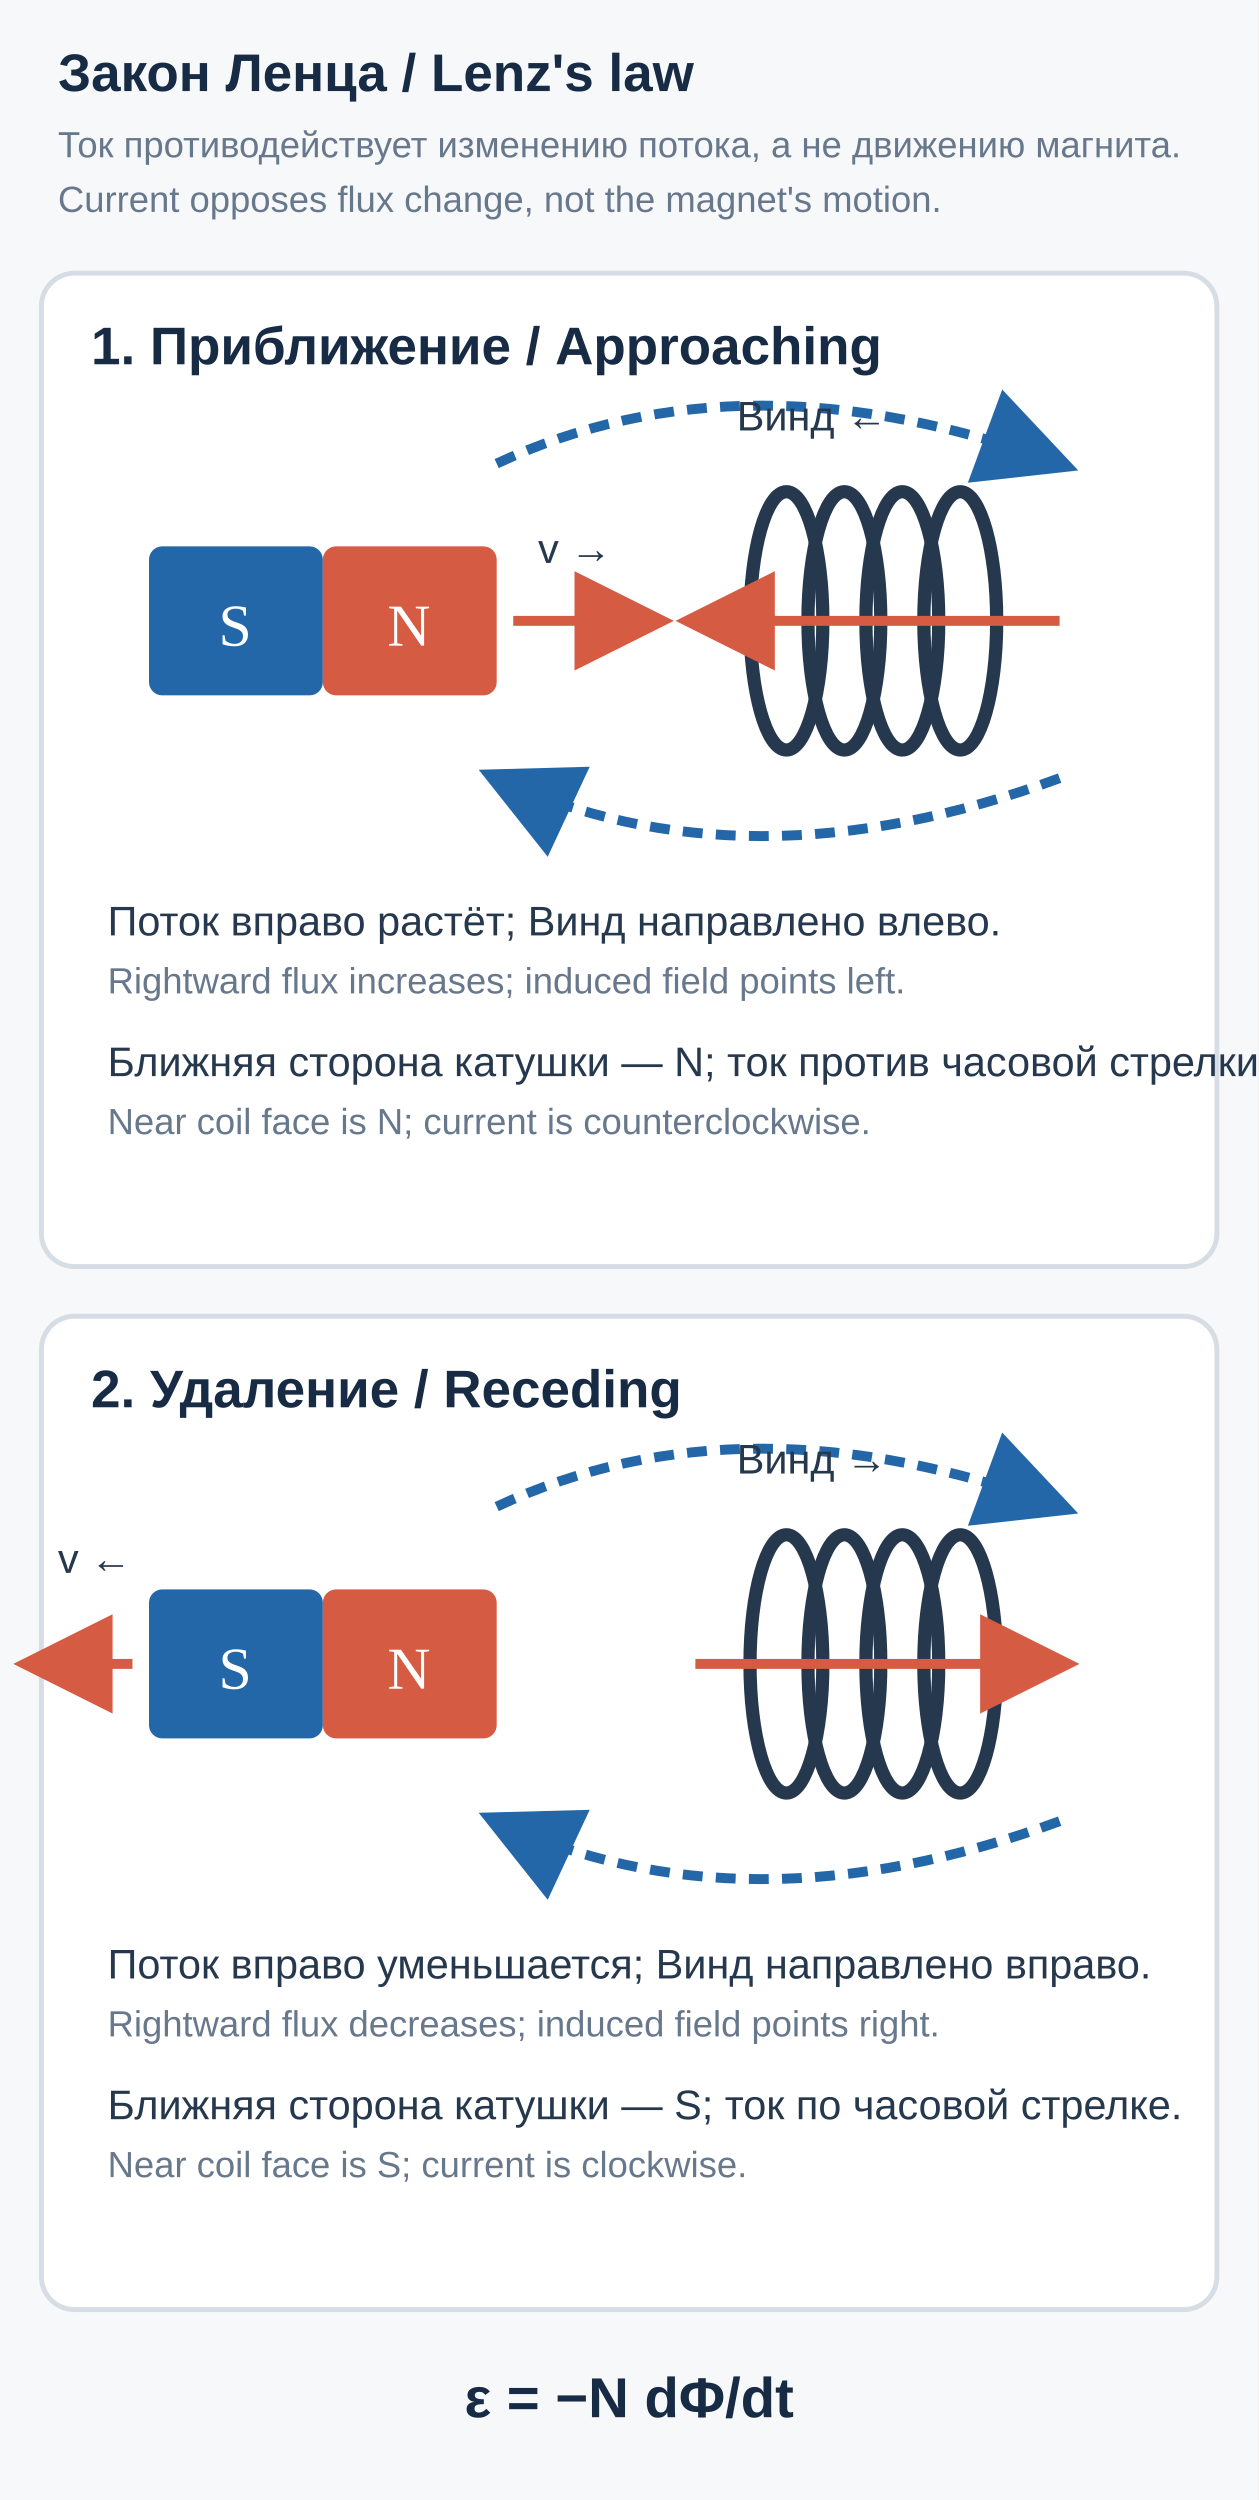
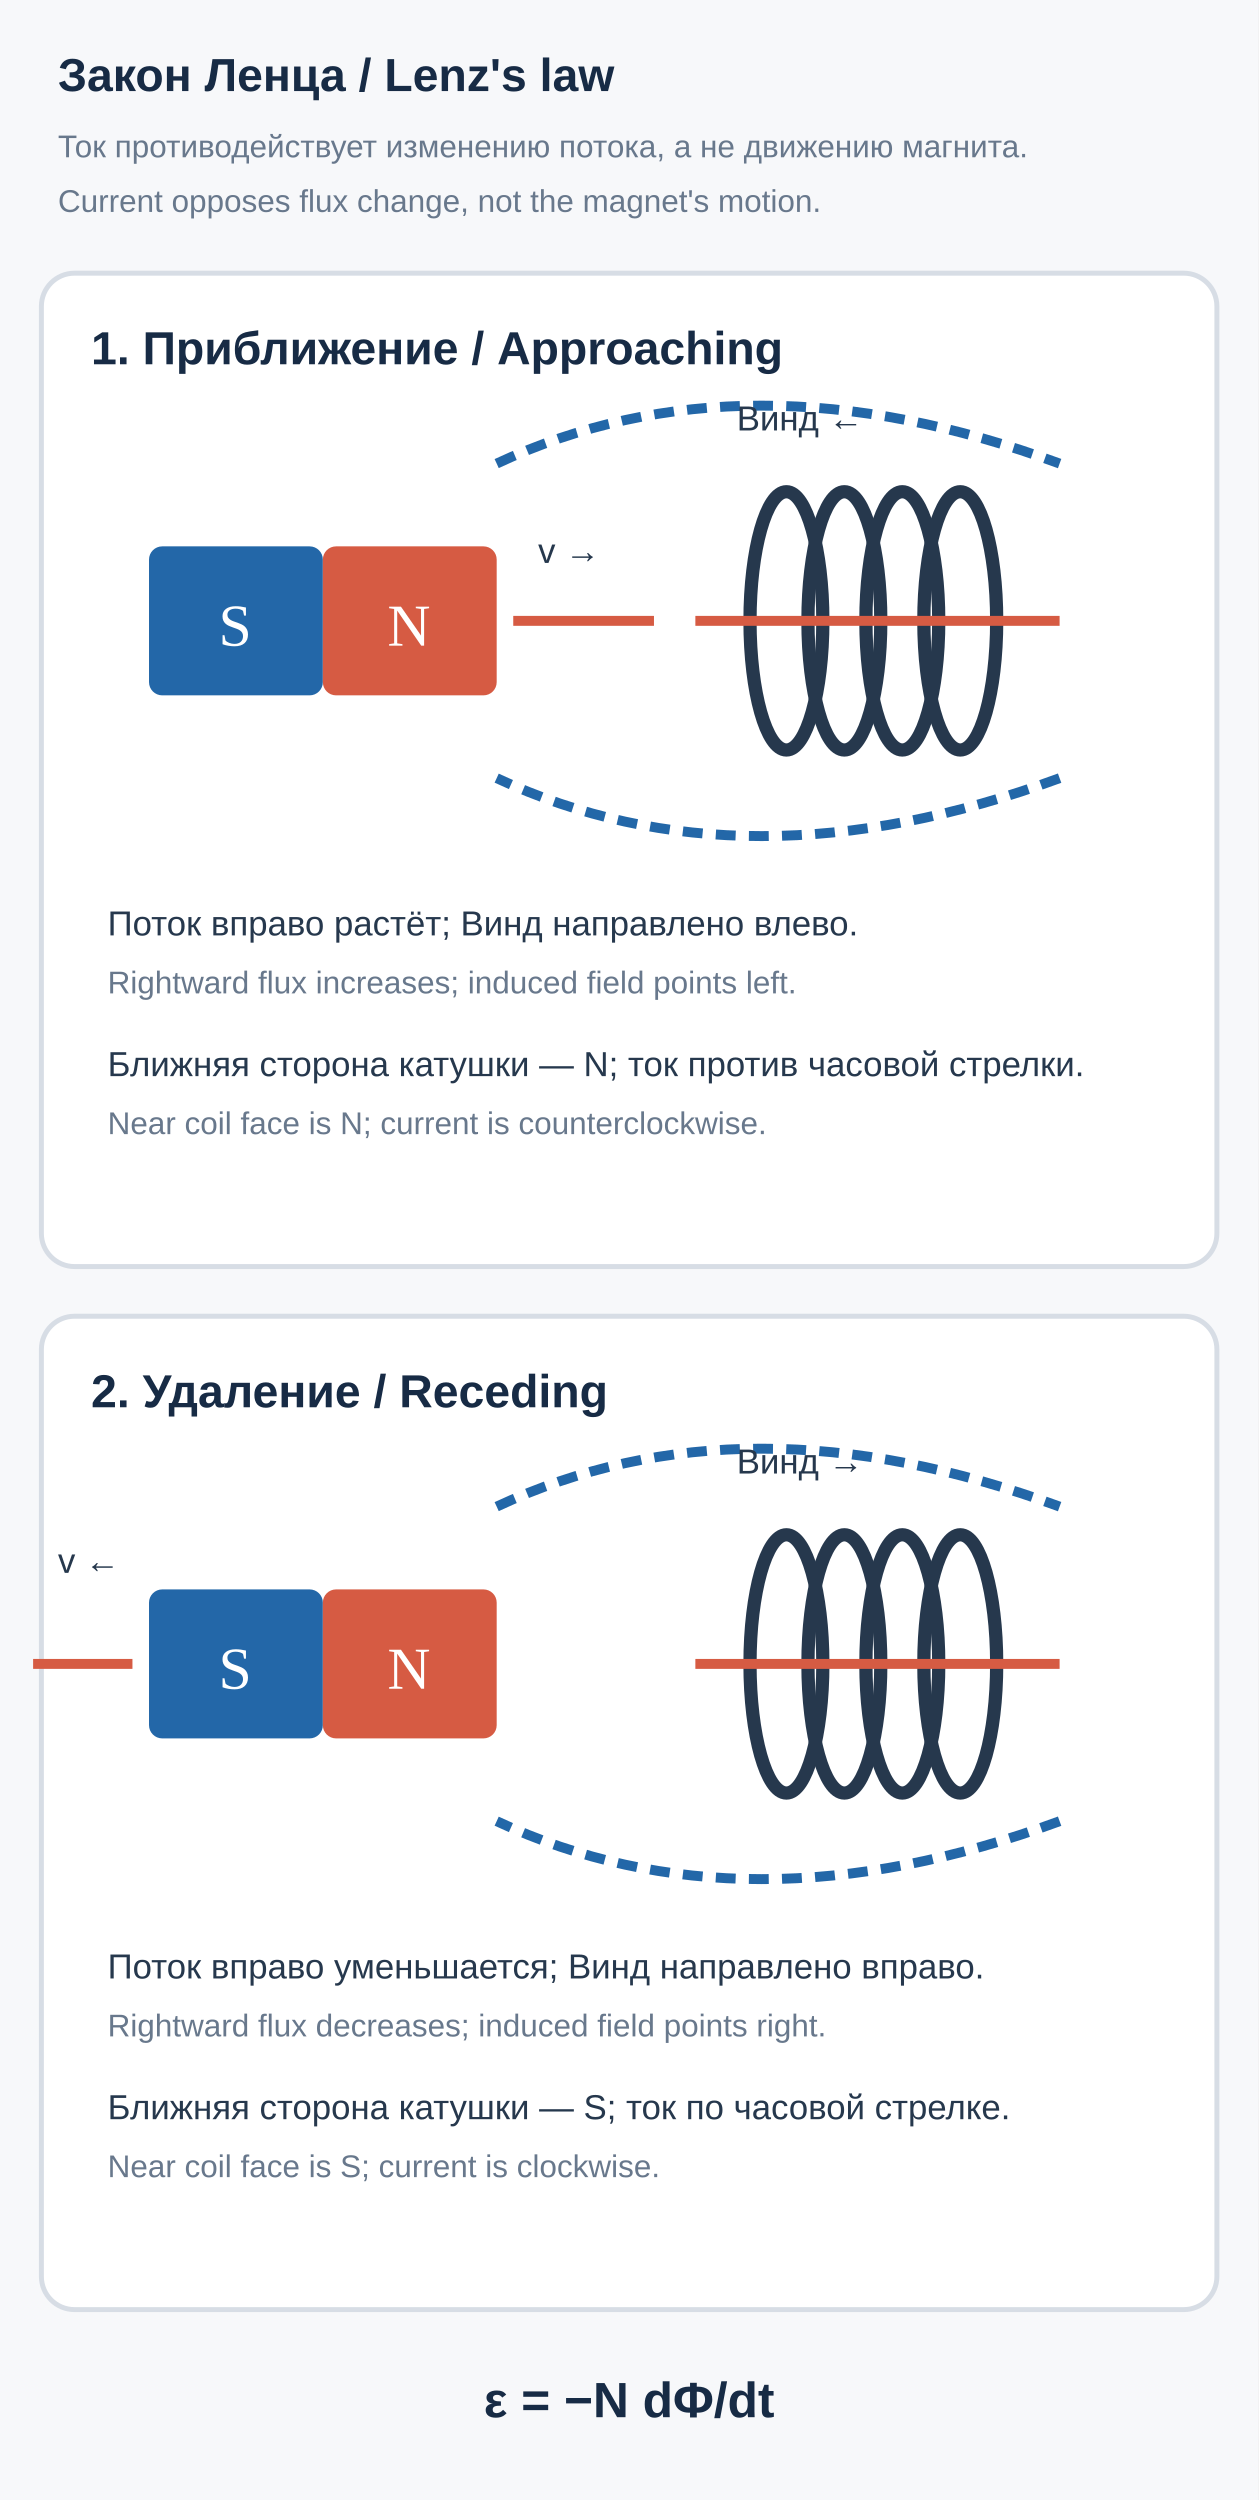
<svg xmlns="http://www.w3.org/2000/svg" width="760" height="1510" viewBox="0 0 760 1510" role="img" aria-labelledby="t d">
  <defs>
    <marker id="r" markerWidth="10" markerHeight="10" refX="8" refY="5" orient="auto">
      <path d="M0 0L10 5L0 10Z" fill="#d65b43" />
    </marker>
    <marker id="b" markerWidth="10" markerHeight="10" refX="8" refY="5" orient="auto">
      <path d="M0 0L10 5L0 10Z" fill="#2367a8" />
    </marker>
-     <style>.bg{fill:#f7f8fa}.p{fill:#fff;stroke:#d7dde5;stroke-width:3}.h{font:700 32px Arial,sans-serif;fill:#172b45}.lab{font:25px Arial,sans-serif;fill:#26384d}.en{font:22px Arial,sans-serif;fill:#68788c}.f{font:700 34px Arial,sans-serif;fill:#172b45}.n{fill:#d65b43}.s{fill:#2367a8}.coil{fill:none;stroke:#26384d;stroke-width:8}.b{fill:none;stroke:#2367a8;stroke-width:6;stroke-dasharray:12 8;marker-end:url(#b)}.r{fill:none;stroke:#d65b43;stroke-width:6;marker-end:url(#r)}</style>
+     <style>path{fill:none}.bg{fill:#f7f8fa}.p{fill:#fff;stroke:#d7dde5;stroke-width:3}.h{font:700 28px Arial,sans-serif;fill:#172b45}.lab{font:21px Arial,sans-serif;fill:#26384d}.en{font:19px Arial,sans-serif;fill:#68788c}.f{font:700 30px Arial,sans-serif;fill:#172b45}.n{fill:#d65b43}.s{fill:#2367a8}.coil{fill:none;stroke:#26384d;stroke-width:8}.b{fill:none;stroke:#2367a8;stroke-width:6;stroke-dasharray:12 8;marker-end:url(#b)}.r{fill:none;stroke:#d65b43;stroke-width:6;marker-end:url(#r)}</style>
  </defs>
  <rect class="bg" width="760" height="1510" />
  <text class="h" x="35" y="55">Закон Ленца / Lenz's law</text>
  <text class="en" x="35" y="95">Ток противодействует изменению потока, а не движению магнита.</text>
  <text class="en" x="35" y="128">Current opposes flux change, not the magnet's motion.</text>
  <rect class="p" x="25" y="165" width="710" height="600" rx="20" />
  <text class="h" x="55" y="220">1. Приближение / Approaching</text>
  <rect class="s" x="90" y="330" width="105" height="90" rx="8" />
  <rect class="n" x="195" y="330" width="105" height="90" rx="8" />
  <text x="142" y="390" fill="#fff" font-size="36" text-anchor="middle">S</text>
  <text x="247" y="390" fill="#fff" font-size="36" text-anchor="middle">N</text>
  <path d="M310 375 H395" class="r" />
  <text class="lab" x="325" y="340">v →</text>
  <g class="coil">
    <ellipse cx="475" cy="375" rx="22" ry="78" />
    <ellipse cx="510" cy="375" rx="22" ry="78" />
    <ellipse cx="545" cy="375" rx="22" ry="78" />
    <ellipse cx="580" cy="375" rx="22" ry="78" />
  </g>
  <path d="M300 280 Q450 210 640 280" class="b" />
  <path d="M640 470 Q450 540 300 470" class="b" />
  <path d="M640 375 H420" class="r" />
  <text class="lab" x="445" y="260">Bинд ←</text>
  <text class="lab" x="65" y="565">Поток вправо растёт; Bинд направлено влево.</text>
  <text class="en" x="65" y="600">Rightward flux increases; induced field points left.</text>
  <text class="lab" x="65" y="650">Ближняя сторона катушки — N; ток против часовой стрелки.</text>
  <text class="en" x="65" y="685">Near coil face is N; current is counterclockwise.</text>
  <rect class="p" x="25" y="795" width="710" height="600" rx="20" />
  <text class="h" x="55" y="850">2. Удаление / Receding</text>
  <rect class="s" x="90" y="960" width="105" height="90" rx="8" />
  <rect class="n" x="195" y="960" width="105" height="90" rx="8" />
  <text x="142" y="1020" fill="#fff" font-size="36" text-anchor="middle">S</text>
  <text x="247" y="1020" fill="#fff" font-size="36" text-anchor="middle">N</text>
  <path d="M80 1005 H20" class="r" />
  <text class="lab" x="35" y="950">v ←</text>
  <g class="coil">
    <ellipse cx="475" cy="1005" rx="22" ry="78" />
    <ellipse cx="510" cy="1005" rx="22" ry="78" />
    <ellipse cx="545" cy="1005" rx="22" ry="78" />
    <ellipse cx="580" cy="1005" rx="22" ry="78" />
  </g>
  <path d="M300 910 Q450 840 640 910" class="b" />
  <path d="M640 1100 Q450 1170 300 1100" class="b" />
  <path d="M420 1005 H640" class="r" />
  <text class="lab" x="445" y="890">Bинд →</text>
  <text class="lab" x="65" y="1195">Поток вправо уменьшается; Bинд направлено вправо.</text>
  <text class="en" x="65" y="1230">Rightward flux decreases; induced field points right.</text>
  <text class="lab" x="65" y="1280">Ближняя сторона катушки — S; ток по часовой стрелке.</text>
  <text class="en" x="65" y="1315">Near coil face is S; current is clockwise.</text>
  <text class="f" x="380" y="1460" text-anchor="middle">ε = −N dΦ/dt</text>
</svg>
